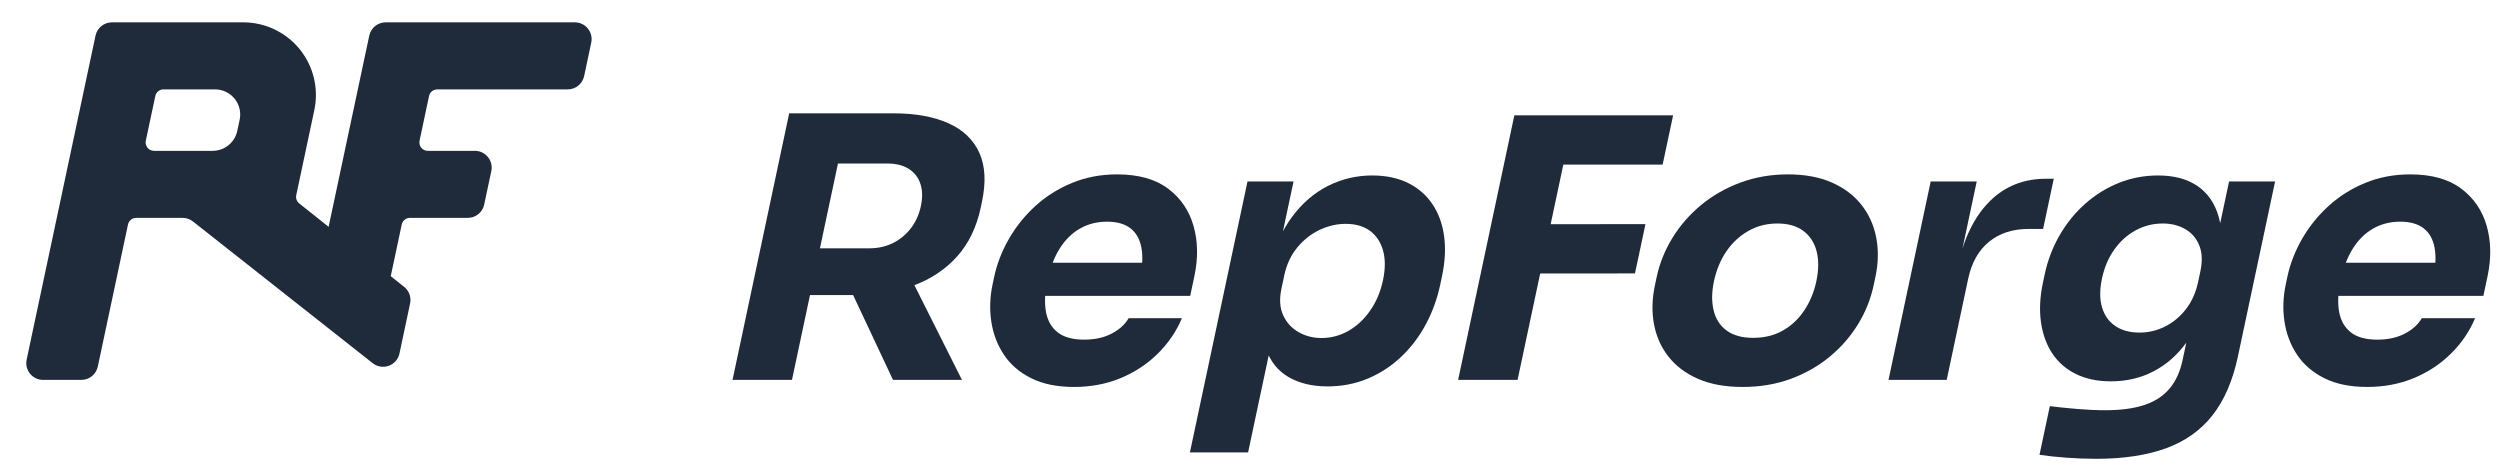
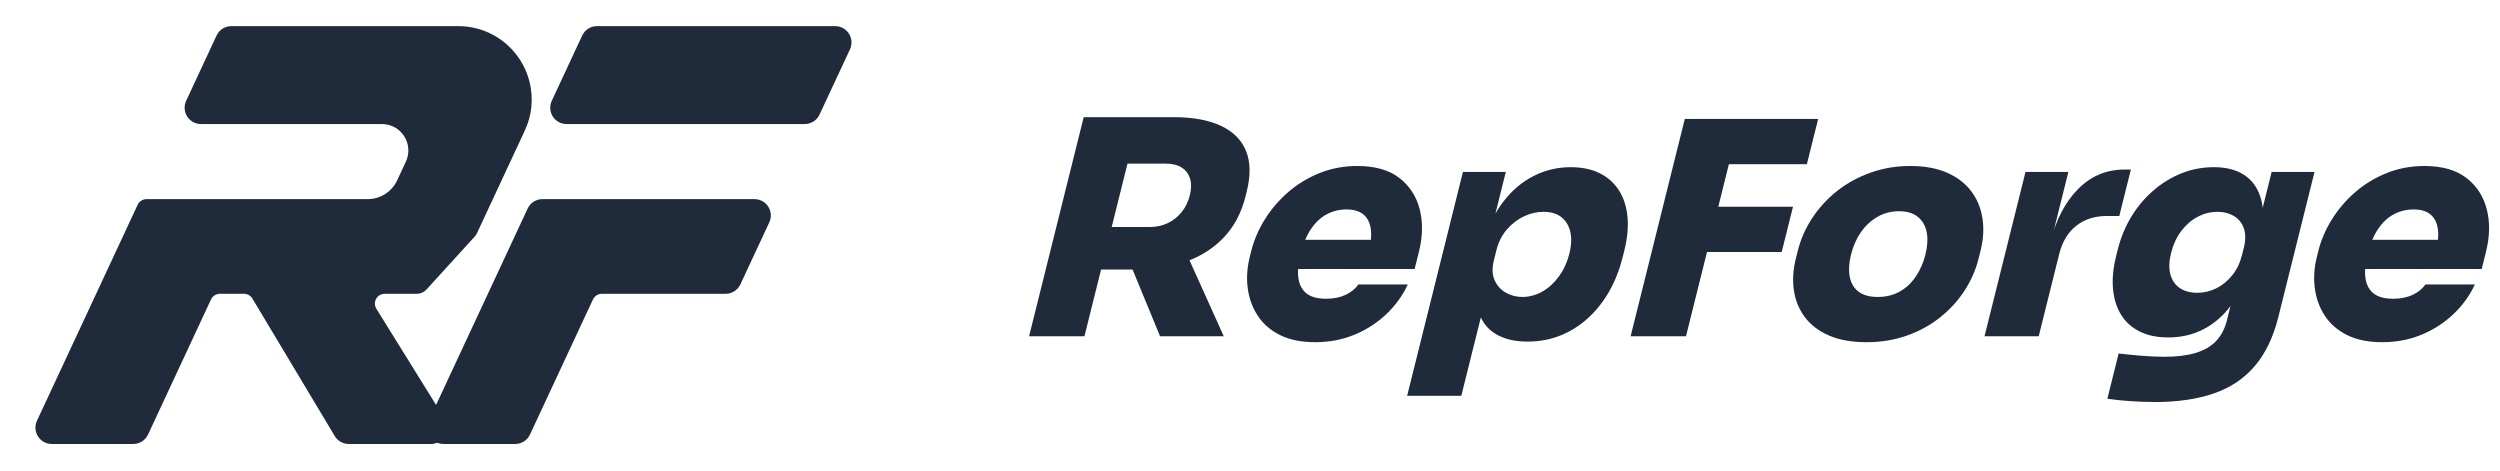
- <svg xmlns="http://www.w3.org/2000/svg" viewBox="0 0 895.01 169.74" width="895.01" height="169.74" role="img" aria-label="RepForge horizontal lockup, monochrome slate">
+ <svg xmlns="http://www.w3.org/2000/svg" viewBox="0 0 765.82 144.00" width="765.82" height="144.00" role="img" aria-label="RepForge horizontal lockup, monochrome slate">
  <g transform="translate(8.00 8.00) scale(1)">
-     <path fill="#1F2A3A" d="M124.20 4.75A6.00 6.00 0 0 1 130.07 0.00L197.80 0.00A6.00 6.00 0 0 1 203.67 7.25L201.12 19.25A6.00 6.00 0 0 1 195.25 24.00L148.54 24.00A3.00 3.00 0 0 0 145.60 26.38L142.20 42.38A3.00 3.00 0 0 0 145.13 46.00L162.02 46.00A6.00 6.00 0 0 1 167.89 53.25L165.34 65.25A6.00 6.00 0 0 1 159.47 70.00L138.76 70.00A3.00 3.00 0 0 0 135.82 72.38L131.01 95.00L105.01 95.00Z" />
-     <path fill="#1F2A3A" fill-rule="nonzero" d="M26.20 4.75A6.00 6.00 0 0 1 32.07 0.00L79.10 0.00A26.00 26.00 0 0 1 104.53 31.41L98.06 61.86A3.00 3.00 0 0 0 99.13 64.84L136.68 94.69A6.00 6.00 0 0 1 138.82 100.63L135.01 118.56A6.00 6.00 0 0 1 125.42 122.02L61.08 71.29A6.00 6.00 0 0 0 57.36 70.00L40.76 70.00A3.00 3.00 0 0 0 37.82 72.38L27.01 123.25A6.00 6.00 0 0 1 21.14 128.00L7.41 128.00A6.00 6.00 0 0 1 1.54 120.75ZM50.54 24.00A3.00 3.00 0 0 0 47.60 26.38L44.20 42.38A3.00 3.00 0 0 0 47.13 46.00L68.14 46.00A9.00 9.00 0 0 0 76.94 38.87L77.80 34.87A9.00 9.00 0 0 0 68.99 24.00Z" />
+     <path fill="#1F2A3A" d="M170.34 2.89A5.00 5.00 0 0 1 174.87 0.00L247.84 0.00A5.00 5.00 0 0 1 252.37 7.11L243.04 27.11A5.00 5.00 0 0 1 238.51 30.00L165.55 30.00A5.00 5.00 0 0 1 161.02 22.89ZM153.63 55.89A5.00 5.00 0 0 1 158.16 53.00L223.12 53.00A5.00 5.00 0 0 1 227.66 60.11L218.80 79.11A5.00 5.00 0 0 1 214.26 82.00L176.36 82.00A3.00 3.00 0 0 0 173.64 83.73L154.35 125.11A5.00 5.00 0 0 1 149.81 128.00L127.85 128.00A5.00 5.00 0 0 1 123.32 120.89Z" />
+     <path fill="#1F2A3A" fill-rule="nonzero" d="M58.34 2.89A5.00 5.00 0 0 1 62.87 0.00L132.39 0.00A22.49 22.49 0 0 1 152.77 31.99L138.10 63.45A4.00 4.00 0 0 1 137.43 64.45L122.64 80.69A4.00 4.00 0 0 1 119.68 82.00L109.84 82.00A3.00 3.00 0 0 0 107.29 86.58L128.26 120.36A5.00 5.00 0 0 1 124.01 128.00L98.83 128.00A5.00 5.00 0 0 1 94.54 125.57L69.32 83.46A3.00 3.00 0 0 0 66.75 82.00L59.36 82.00A3.00 3.00 0 0 0 56.64 83.73L37.35 125.11A5.00 5.00 0 0 1 32.81 128.00L7.85 128.00A5.00 5.00 0 0 1 3.32 120.89L34.17 54.73A3.00 3.00 0 0 1 36.88 53.00L104.60 53.00A10.00 10.00 0 0 0 113.67 47.23L116.34 41.49A8.08 8.08 0 0 0 109.02 30.00L53.55 30.00A5.00 5.00 0 0 1 49.02 22.89Z" />
  </g>
-   <g transform="translate(251.61 136.00)">
-     <path fill="#1F2A3A" d="M10.64 0.0 30.925 -95.434H52.204L31.919 0.0ZM68.088 0.0 48.942 -40.71H72.33L92.774 0.0ZM32.599 -30.362 36.157 -47.1H59.545Q64.248 -47.1 68.054 -48.982Q71.86 -50.863 74.485 -54.286Q77.11 -57.708 78.069 -62.217Q79.048 -66.823 77.878 -70.245Q76.707 -73.668 73.705 -75.565Q70.702 -77.463 65.999 -77.463H42.611L46.43 -95.434H68.164Q80.004 -95.434 87.91 -91.882Q95.816 -88.33 98.995 -81.307Q102.173 -74.284 99.932 -63.741L99.491 -61.665Q97.25 -51.123 91.042 -44.197Q84.834 -37.272 75.503 -33.817Q66.173 -30.362 54.333 -30.362Z" />
-     <path fill="#1F2A3A" d="M132.914 2.53Q123.831 2.53 117.583 -0.584Q111.336 -3.698 107.818 -8.969Q104.299 -14.24 103.292 -20.793Q102.284 -27.346 103.753 -34.255L104.291 -36.785Q105.807 -43.922 109.611 -50.523Q113.415 -57.124 119.104 -62.298Q124.794 -67.472 132.206 -70.521Q139.617 -73.57 148.311 -73.57Q159.794 -73.57 166.574 -68.461Q173.355 -63.352 175.696 -55.064Q178.038 -46.776 175.983 -37.109L174.487 -30.07H111.622L114.145 -41.943H164.522L156.498 -36.396Q157.864 -42.819 157.022 -47.328Q156.18 -51.836 153.138 -54.237Q150.096 -56.637 144.712 -56.637Q139.359 -56.637 135.043 -54.188Q130.727 -51.739 127.762 -47.019Q124.796 -42.3 123.334 -35.423Q121.99 -29.097 122.848 -24.361Q123.707 -19.625 127.044 -17.014Q130.382 -14.403 136.513 -14.403Q142.254 -14.403 146.382 -16.576Q150.509 -18.749 152.452 -22.091H171.526Q168.464 -14.857 162.753 -9.277Q157.042 -3.698 149.454 -0.584Q141.867 2.53 132.914 2.53Z" />
-     <path fill="#1F2A3A" d="M174.387 25.951 195.003 -71.04H211.482L204.966 -40.386L202.839 -40.451Q205.562 -51.123 211.009 -58.438Q216.456 -65.753 223.863 -69.467Q231.27 -73.181 239.639 -73.181Q247.068 -73.181 252.509 -70.472Q257.951 -67.764 261.227 -62.882Q264.504 -58 265.391 -51.415Q266.278 -44.83 264.631 -37.077L264.01 -34.158Q262.362 -26.405 258.779 -19.771Q255.195 -13.138 249.904 -8.158Q244.612 -3.179 237.96 -0.422Q231.308 2.336 223.62 2.336Q215.543 2.336 209.788 -0.957Q204.032 -4.249 201.607 -11.078Q199.182 -17.906 201.066 -28.448L205.107 -20.598L195.213 25.951ZM221.463 -14.987Q226.718 -14.987 231.25 -17.614Q235.783 -20.242 239.001 -24.929Q242.219 -29.616 243.495 -35.617Q244.798 -41.748 243.538 -46.273Q242.278 -50.798 238.89 -53.329Q235.503 -55.859 230.151 -55.859Q225.382 -55.859 220.82 -53.702Q216.258 -51.545 212.833 -47.409Q209.407 -43.273 208.166 -37.434L207.146 -32.633Q205.96 -27.054 207.782 -23.112Q209.604 -19.171 213.312 -17.079Q217.019 -14.987 221.463 -14.987Z" />
-     <path fill="#1F2A3A" d="M270.406 0.0 290.539 -94.72H311.819L291.686 0.0ZM297.185 -38.083 300.936 -55.729 337.469 -55.762 333.718 -38.115ZM305.473 -77.074 309.224 -94.72H347.371L343.621 -77.074Z" />
-     <path fill="#1F2A3A" d="M372.276 2.53Q362.902 2.53 356.256 -0.389Q349.61 -3.309 345.661 -8.385Q341.712 -13.462 340.51 -20.014Q339.308 -26.567 340.859 -33.866L341.48 -36.785Q343.073 -44.278 347.198 -50.944Q351.324 -57.611 357.496 -62.687Q363.667 -67.764 371.551 -70.667Q379.434 -73.57 388.452 -73.57Q397.567 -73.57 404.167 -70.667Q410.768 -67.764 414.782 -62.687Q418.795 -57.611 420.087 -50.944Q421.379 -44.278 419.786 -36.785L419.165 -33.866Q417.614 -26.567 413.626 -20.014Q409.638 -13.462 403.531 -8.385Q397.424 -3.309 389.538 -0.389Q381.651 2.53 372.276 2.53ZM376.013 -15.051Q382.047 -15.051 386.657 -17.663Q391.267 -20.274 394.341 -24.896Q397.416 -29.519 398.65 -35.325Q399.933 -41.359 398.758 -45.981Q397.584 -50.604 394.052 -53.296Q390.521 -55.989 384.715 -55.989Q378.941 -55.989 374.249 -53.296Q369.557 -50.604 366.417 -45.981Q363.277 -41.359 361.995 -35.325Q360.761 -29.519 361.871 -24.896Q362.98 -20.274 366.529 -17.663Q370.077 -15.051 376.013 -15.051Z" />
-     <path fill="#1F2A3A" d="M424.488 0.0 439.588 -71.04H456.067L449.586 -40.548H449.261Q452.468 -55.632 460.599 -63.822Q468.73 -72.013 480.927 -72.013H483.652L479.832 -54.042H474.642Q466.111 -54.042 460.48 -49.452Q454.85 -44.862 453.015 -36.234L445.314 0.0Z" />
-     <path fill="#1F2A3A" d="M498.833 28.254Q493.642 28.254 488.276 27.865Q482.909 27.475 478.538 26.827L482.24 9.407Q486.697 9.959 492.066 10.413Q497.435 10.867 502.074 10.867Q510.476 10.867 516.134 8.969Q521.792 7.072 525.119 3.098Q528.445 -0.876 529.762 -7.072L532.782 -21.28L538.31 -29.584Q536.011 -20.144 531.139 -13.397Q526.266 -6.65 519.373 -3.065Q512.481 0.519 504.111 0.519Q496.845 0.519 491.52 -2.125Q486.194 -4.768 483.059 -9.553Q479.924 -14.338 479.045 -20.809Q478.166 -27.281 479.766 -34.806L480.386 -37.726Q481.993 -45.284 485.74 -51.772Q489.487 -58.259 494.922 -63.076Q500.358 -67.893 506.986 -70.537Q513.614 -73.181 521.01 -73.181Q529.606 -73.181 535.124 -69.386Q540.643 -65.59 542.694 -58.373Q544.744 -51.155 542.836 -40.807L539.83 -40.094L546.408 -71.04H562.887L549.565 -8.369Q546.794 4.671 540.425 12.732Q534.057 20.793 523.727 24.523Q513.397 28.254 498.833 28.254ZM514.341 -16.933Q519.11 -16.933 523.425 -19.074Q527.74 -21.215 530.921 -25.269Q534.102 -29.324 535.309 -35.001L536.123 -38.829Q537.302 -44.376 535.715 -48.203Q534.128 -52.031 530.656 -54.01Q527.184 -55.989 522.675 -55.989Q517.485 -55.989 512.994 -53.556Q508.503 -51.123 505.34 -46.695Q502.177 -42.267 500.901 -36.266Q499.626 -30.265 500.94 -25.918Q502.254 -21.572 505.719 -19.252Q509.183 -16.933 514.341 -16.933Z" />
-     <path fill="#1F2A3A" d="M595.874 2.53Q586.791 2.53 580.544 -0.584Q574.296 -3.698 570.778 -8.969Q567.26 -14.24 566.252 -20.793Q565.244 -27.346 566.713 -34.255L567.251 -36.785Q568.768 -43.922 572.571 -50.523Q576.375 -57.124 582.065 -62.298Q587.754 -67.472 595.166 -70.521Q602.577 -73.57 611.271 -73.57Q622.754 -73.57 629.534 -68.461Q636.315 -63.352 638.657 -55.064Q640.998 -46.776 638.944 -37.109L637.447 -30.07H574.582L577.105 -41.943H627.482L619.459 -36.396Q620.824 -42.819 619.982 -47.328Q619.14 -51.836 616.098 -54.237Q613.057 -56.637 607.672 -56.637Q602.319 -56.637 598.004 -54.188Q593.688 -51.739 590.722 -47.019Q587.756 -42.3 586.294 -35.423Q584.95 -29.097 585.808 -24.361Q586.667 -19.625 590.005 -17.014Q593.342 -14.403 599.473 -14.403Q605.215 -14.403 609.342 -16.576Q613.47 -18.749 615.412 -22.091H634.486Q631.424 -14.857 625.713 -9.277Q620.002 -3.698 612.414 -0.584Q604.827 2.53 595.874 2.53Z" />
+   <g transform="translate(308.49 103.00)">
+     <path fill="#1F2A3A" d="M6.747 0.0 23.479 -67.107H40.438L23.706 0.0ZM46.866 0.0 35.221 -28.265H53.639L66.378 0.0ZM24.513 -20.424 27.764 -33.462H43.72Q46.729 -33.462 49.213 -34.648Q51.697 -35.833 53.473 -38.021Q55.25 -40.21 55.977 -43.127Q56.727 -46.136 56.042 -48.324Q55.357 -50.513 53.464 -51.698Q51.571 -52.883 48.562 -52.883H32.606L36.153 -67.107H51.106Q59.768 -67.107 65.411 -64.508Q71.055 -61.91 73.166 -56.85Q75.278 -51.789 73.414 -44.313L73.05 -42.854Q71.186 -35.377 66.528 -30.408Q61.87 -25.439 54.999 -22.931Q48.128 -20.424 39.466 -20.424Z" />
+     <path fill="#1F2A3A" d="M94.371 1.824Q87.988 1.824 83.61 -0.365Q79.232 -2.553 76.791 -6.291Q74.349 -10.03 73.73 -14.68Q73.112 -19.33 74.339 -24.253L74.794 -26.077Q76.067 -31.183 79.016 -35.879Q81.965 -40.574 86.202 -44.221Q90.439 -47.868 95.806 -50.011Q101.173 -52.154 107.282 -52.154Q115.396 -52.154 120.14 -48.507Q124.884 -44.86 126.404 -38.887Q127.924 -32.915 126.173 -25.895L124.855 -20.606H80.36L82.587 -29.542H117.509L110.764 -25.53Q111.833 -29.815 111.432 -32.779Q111.031 -35.742 109.183 -37.292Q107.336 -38.842 103.963 -38.842Q100.68 -38.842 97.889 -37.337Q95.097 -35.833 93.059 -32.779Q91.021 -29.724 89.862 -25.074Q88.816 -20.88 89.24 -17.825Q89.664 -14.771 91.716 -13.13Q93.769 -11.488 97.69 -11.488Q101.154 -11.488 103.684 -12.674Q106.213 -13.859 107.625 -15.865H122.761Q120.393 -10.759 116.156 -6.747Q111.919 -2.735 106.382 -0.456Q100.844 1.824 94.371 1.824Z" />
+     <path fill="#1F2A3A" d="M122.556 18.236 139.651 -50.33H152.781L147.37 -28.63H145.911Q148.026 -36.015 152.012 -41.212Q155.997 -46.41 161.318 -49.099Q166.639 -51.789 172.656 -51.789Q177.854 -51.789 181.582 -49.92Q185.31 -48.051 187.466 -44.632Q189.623 -41.212 190.059 -36.562Q190.495 -31.912 189.108 -26.35L188.563 -24.162Q187.176 -18.6 184.546 -13.905Q181.917 -9.209 178.124 -5.699Q174.331 -2.188 169.614 -0.274Q164.897 1.641 159.426 1.641Q153.591 1.641 149.703 -0.684Q145.815 -3.009 144.387 -7.705Q142.959 -12.4 144.55 -19.512L147.334 -14.588L139.15 18.236ZM157.821 -12.036Q161.104 -12.036 164.032 -13.722Q166.96 -15.409 169.123 -18.418Q171.286 -21.427 172.241 -25.256Q173.219 -29.177 172.522 -32.049Q171.824 -34.921 169.76 -36.517Q167.696 -38.112 164.323 -38.112Q161.314 -38.112 158.374 -36.745Q155.435 -35.377 153.134 -32.733Q150.834 -30.089 149.902 -26.35L149.129 -23.25Q148.242 -19.694 149.35 -17.187Q150.457 -14.68 152.771 -13.358Q155.086 -12.036 157.821 -12.036Z" />
+     <path fill="#1F2A3A" d="M191.018 0.0 207.613 -66.56H224.572L207.977 0.0ZM212.587 -25.803 216.043 -39.662H240.752L237.296 -25.803ZM219.293 -52.701 222.749 -66.56H248.461L245.006 -52.701Z" />
+     <path fill="#1F2A3A" d="M263.232 1.824Q256.576 1.824 251.879 -0.182Q247.182 -2.188 244.467 -5.744Q241.752 -9.3 241.043 -13.95Q240.333 -18.6 241.651 -23.889L242.197 -26.077Q243.561 -31.548 246.704 -36.289Q249.846 -41.03 254.38 -44.586Q258.913 -48.142 264.611 -50.148Q270.308 -52.154 276.69 -52.154Q283.164 -52.154 287.816 -50.148Q292.467 -48.142 295.227 -44.586Q297.988 -41.03 298.766 -36.289Q299.544 -31.548 298.18 -26.077L297.635 -23.889Q296.316 -18.6 293.288 -13.95Q290.259 -9.3 285.771 -5.744Q281.283 -2.188 275.586 -0.182Q269.888 1.824 263.232 1.824ZM266.688 -12.036Q270.517 -12.036 273.434 -13.677Q276.35 -15.318 278.366 -18.281Q280.381 -21.244 281.313 -24.983Q282.291 -28.903 281.707 -31.867Q281.124 -34.83 279.003 -36.562Q276.882 -38.295 273.235 -38.295Q269.588 -38.295 266.603 -36.562Q263.618 -34.83 261.557 -31.867Q259.496 -28.903 258.519 -24.983Q257.587 -21.244 258.124 -18.281Q258.662 -15.318 260.806 -13.677Q262.95 -12.036 266.688 -12.036Z" />
+     <path fill="#1F2A3A" d="M299.429 0.0 311.978 -50.33H325.107L319.651 -28.448H319.469Q322.106 -39.024 328.028 -45.042Q333.951 -51.06 342.248 -51.06H344.254L340.708 -36.836H336.878Q331.316 -36.836 327.512 -33.827Q323.707 -30.818 322.298 -25.165L316.023 0.0Z" />
+     <path fill="#1F2A3A" d="M351.665 20.15Q347.926 20.15 344.028 19.877Q340.13 19.603 337.053 19.147L340.508 5.288Q343.608 5.653 347.449 5.972Q351.291 6.291 354.573 6.291Q360.226 6.291 364.123 5.106Q368.02 3.921 370.366 1.459Q372.713 -1.003 373.667 -4.832L376.213 -15.044L380.13 -20.515Q378.357 -14.133 374.907 -9.437Q371.456 -4.741 366.58 -2.188Q361.704 0.365 355.686 0.365Q350.58 0.365 346.932 -1.459Q343.283 -3.282 341.241 -6.61Q339.199 -9.938 338.785 -14.497Q338.372 -19.056 339.713 -24.436L340.259 -26.624Q341.6 -32.004 344.389 -36.608Q347.178 -41.212 351.131 -44.632Q355.084 -48.051 359.789 -49.92Q364.495 -51.789 369.692 -51.789Q375.71 -51.789 379.416 -49.099Q383.122 -46.41 384.311 -41.304Q385.499 -36.198 383.863 -28.903L381.88 -28.265L387.382 -50.33H400.511L389.44 -5.927Q387.122 3.374 382.225 9.118Q377.328 14.862 369.693 17.506Q362.059 20.15 351.665 20.15ZM364.658 -13.312Q367.667 -13.312 370.424 -14.68Q373.181 -16.047 375.288 -18.646Q377.395 -21.244 378.304 -24.892L378.85 -27.08Q379.736 -30.636 378.845 -33.098Q377.955 -35.559 375.811 -36.836Q373.668 -38.112 370.841 -38.112Q367.559 -38.112 364.665 -36.562Q361.771 -35.012 359.653 -32.186Q357.535 -29.359 356.58 -25.53Q355.626 -21.7 356.357 -18.965Q357.088 -16.23 359.232 -14.771Q361.375 -13.312 364.658 -13.312Z" />
+     <path fill="#1F2A3A" d="M421.244 1.824Q414.861 1.824 410.483 -0.365Q406.105 -2.553 403.664 -6.291Q401.222 -10.03 400.604 -14.68Q399.985 -19.33 401.213 -24.253L401.668 -26.077Q402.941 -31.183 405.889 -35.879Q408.838 -40.574 413.075 -44.221Q417.313 -47.868 422.679 -50.011Q428.046 -52.154 434.155 -52.154Q442.27 -52.154 447.014 -48.507Q451.757 -44.86 453.277 -38.887Q454.797 -32.915 453.046 -25.895L451.728 -20.606H407.233L409.461 -29.542H444.382L437.638 -25.53Q438.706 -29.815 438.305 -32.779Q437.904 -35.742 436.057 -37.292Q434.21 -38.842 430.836 -38.842Q427.554 -38.842 424.762 -37.337Q421.971 -35.833 419.933 -32.779Q417.895 -29.724 416.735 -25.074Q415.69 -20.88 416.113 -17.825Q416.537 -14.771 418.59 -13.13Q420.642 -11.488 424.563 -11.488Q428.028 -11.488 430.557 -12.674Q433.087 -13.859 434.498 -15.865H449.634Q447.267 -10.759 443.03 -6.747Q438.793 -2.735 433.255 -0.456Q427.718 1.824 421.244 1.824Z" />
  </g>
</svg>
